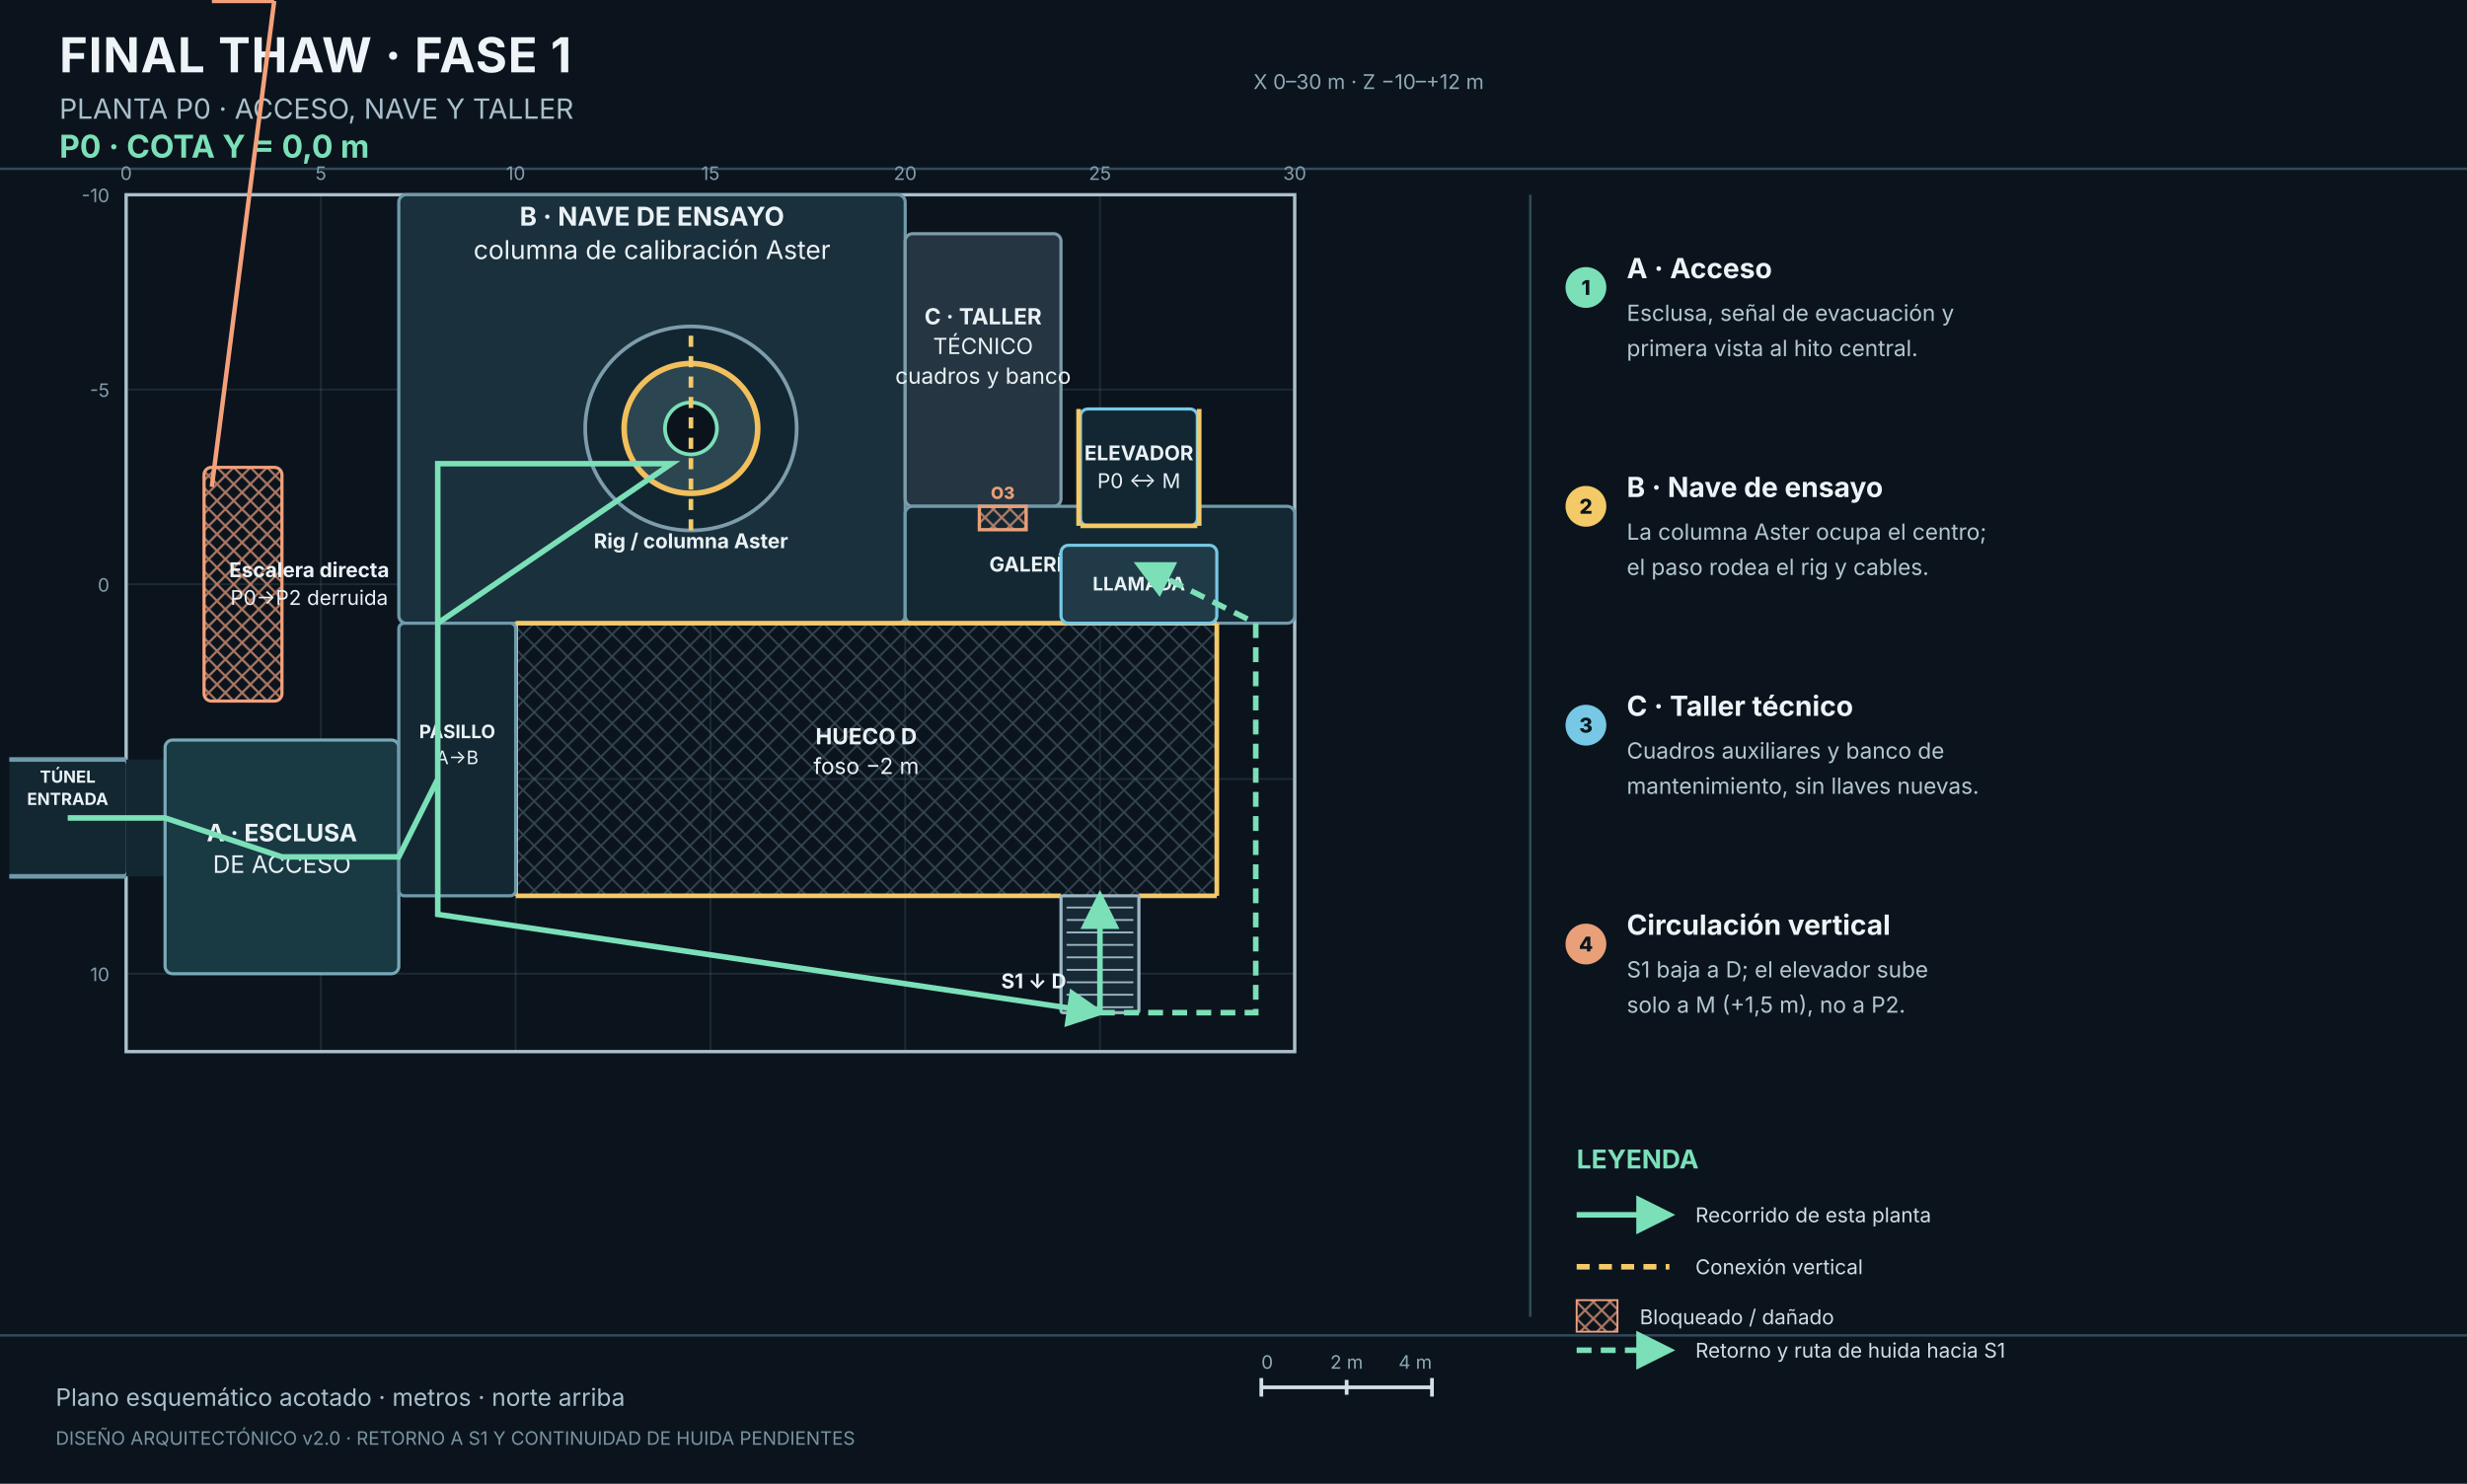
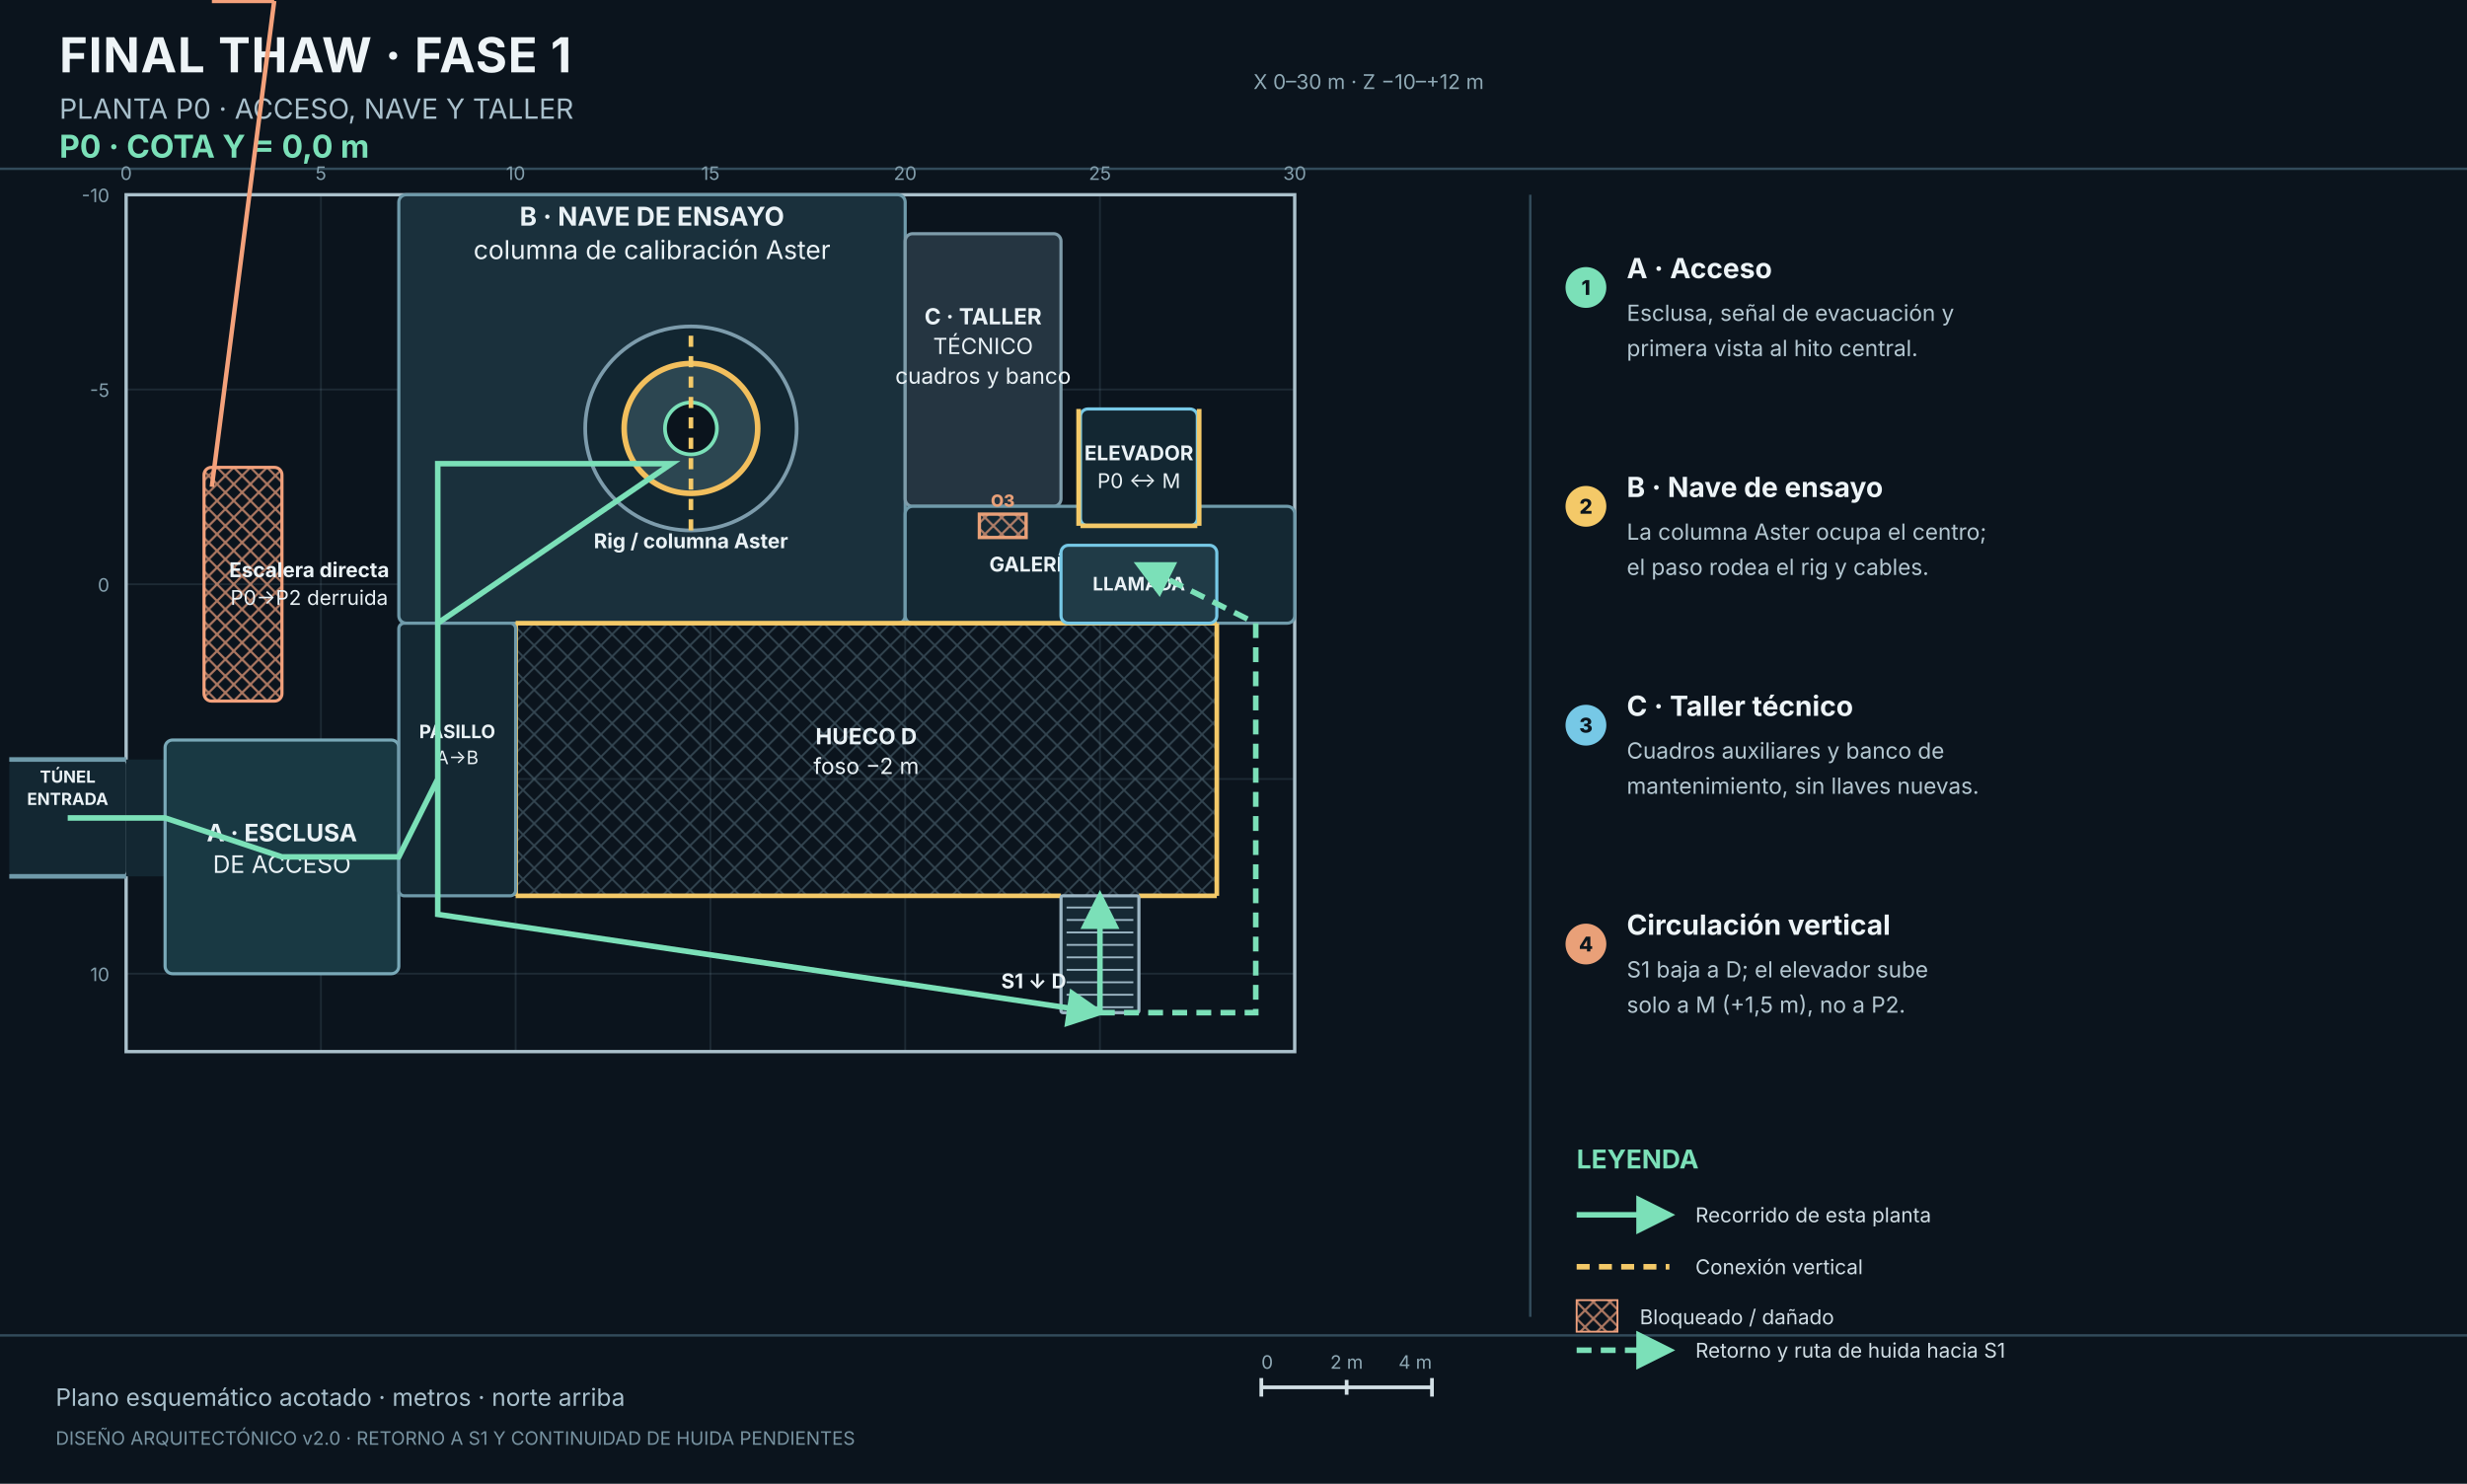
<svg xmlns="http://www.w3.org/2000/svg" viewBox="0 0 1330 800" role="img" aria-label="PLANTA P0 · ACCESO, NAVE Y TALLER">
  <defs>
    <marker id="arrow" viewBox="0 0 10 10" refX="8.5" refY="5" markerWidth="7" markerHeight="7" orient="auto">
      <path d="M0,0 L10,5 L0,10 z" fill="#7be0b8" />
    </marker>
    <marker id="vertical" viewBox="0 0 10 10" refX="8.5" refY="5" markerWidth="7" markerHeight="7" orient="auto">
      <path d="M0,0 L10,5 L0,10 z" fill="#f4c968" />
    </marker>
    <pattern id="blocked" width="9" height="9" patternUnits="userSpaceOnUse">
      <path d="M0,0L9,9M9,0L0,9" stroke="#efa17e" stroke-width="1.2" opacity=".7" />
    </pattern>
    <pattern id="void" width="12" height="12" patternUnits="userSpaceOnUse">
      <path d="M0,0L12,12M12,0L0,12" stroke="#64808e" stroke-width="1" opacity=".45" />
    </pattern>
  </defs>
  <style>text{font-family:Inter,Arial,sans-serif}.title{font-size:26px;font-weight:750;fill:#eef4f7;letter-spacing:.5px}.sub{font-size:15px;fill:#a9c0cc}.level{font-size:17px;font-weight:750;fill:#7be0b8}.room{font-size:13px;fill:#eaf2f6}.small{font-size:11px;fill:#d0dde4}.muted{font-size:11px;fill:#8fa9b5}</style>
  <rect width="1330" height="800" fill="#0b141d" />
  <path d="M0 91H1330M825 105V710M0 720H1330" stroke="#324b5a" stroke-width="1.3" />
  <text x="32" y="39" class="title">FINAL THAW · FASE 1</text>
  <text x="32" y="64" class="sub">PLANTA P0 · ACCESO, NAVE Y TALLER</text>
  <text x="32" y="85" class="level">P0 · COTA Y = 0,0 m</text>
  <text x="800" y="48" text-anchor="end" class="muted">X 0–30 m · Z −10–+12 m</text>
  <line x1="68" y1="105" x2="68" y2="567" stroke="#7895a6" opacity=".17" />
  <text x="68" y="97" font-size="10" text-anchor="middle" fill="#839eac">0</text>
  <line x1="173" y1="105" x2="173" y2="567" stroke="#7895a6" opacity=".17" />
  <text x="173" y="97" font-size="10" text-anchor="middle" fill="#839eac">5</text>
  <line x1="278" y1="105" x2="278" y2="567" stroke="#7895a6" opacity=".17" />
  <text x="278" y="97" font-size="10" text-anchor="middle" fill="#839eac">10</text>
  <line x1="383" y1="105" x2="383" y2="567" stroke="#7895a6" opacity=".17" />
  <text x="383" y="97" font-size="10" text-anchor="middle" fill="#839eac">15</text>
  <line x1="488" y1="105" x2="488" y2="567" stroke="#7895a6" opacity=".17" />
  <text x="488" y="97" font-size="10" text-anchor="middle" fill="#839eac">20</text>
  <line x1="593" y1="105" x2="593" y2="567" stroke="#7895a6" opacity=".17" />
  <text x="593" y="97" font-size="10" text-anchor="middle" fill="#839eac">25</text>
  <line x1="698" y1="105" x2="698" y2="567" stroke="#7895a6" opacity=".17" />
  <text x="698" y="97" font-size="10" text-anchor="middle" fill="#839eac">30</text>
  <line x1="68" y1="105" x2="698" y2="105" stroke="#7895a6" opacity=".17" />
  <text x="59" y="109" font-size="10" text-anchor="end" fill="#839eac">-10</text>
  <line x1="68" y1="210" x2="698" y2="210" stroke="#7895a6" opacity=".17" />
  <text x="59" y="214" font-size="10" text-anchor="end" fill="#839eac">-5</text>
  <line x1="68" y1="315" x2="698" y2="315" stroke="#7895a6" opacity=".17" />
  <text x="59" y="319" font-size="10" text-anchor="end" fill="#839eac">0</text>
  <line x1="68" y1="420" x2="698" y2="420" stroke="#7895a6" opacity=".17" />
  <text x="59" y="424" font-size="10" text-anchor="end" fill="#839eac">5</text>
  <line x1="68" y1="525" x2="698" y2="525" stroke="#7895a6" opacity=".17" />
  <text x="59" y="529" font-size="10" text-anchor="end" fill="#839eac">10</text>
  <rect x="68" y="105" width="630" height="462" fill="none" stroke="#abc1cc" stroke-width="1.8" />
  <rect x="5" y="409.5" width="63" height="63" rx="3" fill="#132732" stroke="none" />
  <line x1="5" y1="409.5" x2="68" y2="409.5" stroke="#6f9aaa" stroke-width="2.5" />
  <line x1="5" y1="472.5" x2="68" y2="472.5" stroke="#6f9aaa" stroke-width="2.5" />
  <text x="36.5" y="422" text-anchor="middle" font-size="9" font-family="Inter,Arial,sans-serif" font-weight="700" fill="#eaf2f6">TÚNEL</text>
  <text x="36.5" y="434" text-anchor="middle" font-size="9" font-family="Inter,Arial,sans-serif" font-weight="700" fill="#eaf2f6">ENTRADA</text>
  <rect x="68" y="409.5" width="21" height="63" fill="#132732" stroke="none" />
  <rect x="89" y="399" width="126" height="126" rx="4" fill="#193943" stroke="#79a9b8" stroke-width="1.7" />
  <text x="152" y="453.633" text-anchor="middle" font-size="13" font-family="Inter,Arial,sans-serif" font-weight="700" fill="#eaf2f6">A · ESCLUSA</text>
  <text x="152" y="470.633" text-anchor="middle" font-size="13" font-family="Inter,Arial,sans-serif" font-weight="400" fill="#eaf2f6">DE ACCESO</text>
  <rect x="215" y="105" width="273" height="231" rx="4" fill="#1a303c" stroke="#6f9aaa" stroke-width="1.7" />
  <text x="351.5" y="121.667" text-anchor="middle" font-size="14" font-family="Inter,Arial,sans-serif" font-weight="700" fill="#eaf2f6">B · NAVE DE ENSAYO</text>
  <text x="351.5" y="139.667" text-anchor="middle" font-size="14" font-family="Inter,Arial,sans-serif" font-weight="400" fill="#eaf2f6">columna de calibración Aster</text>
  <rect x="488" y="126" width="84" height="147" rx="4" fill="#253541" stroke="#7e9caa" stroke-width="1.7" />
  <text x="530" y="174.9" text-anchor="middle" font-size="12" font-family="Inter,Arial,sans-serif" font-weight="700" fill="#eaf2f6">C · TALLER</text>
  <text x="530" y="190.9" text-anchor="middle" font-size="12" font-family="Inter,Arial,sans-serif" font-weight="400" fill="#eaf2f6">TÉCNICO</text>
  <text x="530" y="206.9" text-anchor="middle" font-size="12" font-family="Inter,Arial,sans-serif" font-weight="400" fill="#eaf2f6">cuadros y banco</text>
  <rect x="488" y="273" width="210" height="63" rx="4" fill="#142833" stroke="#6f9aaa" stroke-width="1.7" />
  <text x="593" y="308.167" text-anchor="middle" font-size="11" font-family="Inter,Arial,sans-serif" font-weight="700" fill="#eaf2f6">GALERÍA DE SERVICIO</text>
  <ellipse cx="372.5" cy="231" rx="57" ry="55" fill="#122631" stroke="#7d9cac" stroke-width="2" />
  <ellipse cx="372.5" cy="231" rx="36" ry="35" fill="#2c4651" stroke="#f2bf5d" stroke-width="3" />
  <ellipse cx="372.5" cy="231" rx="14" ry="14" fill="#0b141d" stroke="#7be0b8" stroke-width="2" />
  <text x="372.5" y="295.567" text-anchor="middle" font-size="11" font-family="Inter,Arial,sans-serif" font-weight="700" fill="#eaf2f6">Rig / columna Aster</text>
  <rect x="278" y="336" width="378" height="147" rx="4" fill="url(#void)" stroke="none" />
  <line x1="278" y1="336" x2="656" y2="336" stroke="#f4c968" stroke-width="2.5" />
  <line x1="278" y1="336" x2="278" y2="483" stroke="#f4c968" stroke-width="2.5" />
  <line x1="656" y1="336" x2="656" y2="483" stroke="#f4c968" stroke-width="2.5" />
  <line x1="278" y1="483" x2="572" y2="483" stroke="#f4c968" stroke-width="2.5" />
  <line x1="614" y1="483" x2="656" y2="483" stroke="#f4c968" stroke-width="2.5" />
  <text x="467" y="401.3" text-anchor="middle" font-size="12" font-family="Inter,Arial,sans-serif" font-weight="700" fill="#eaf2f6">HUECO D</text>
  <text x="467" y="417.3" text-anchor="middle" font-size="12" font-family="Inter,Arial,sans-serif" font-weight="400" fill="#eaf2f6">foso −2 m</text>
  <rect x="215" y="336" width="63" height="147" rx="3" fill="#142833" stroke="#6f9aaa" stroke-width="1.7" />
  <text x="246.5" y="398" text-anchor="middle" font-size="10" font-family="Inter,Arial,sans-serif" font-weight="700" fill="#eaf2f6">PASILLO</text>
  <text x="246.5" y="412" text-anchor="middle" font-size="10" font-family="Inter,Arial,sans-serif" font-weight="400" fill="#eaf2f6">A→B</text>
  <rect x="572" y="483" width="42" height="63" rx="1" fill="#162934" stroke="#9db7c5" stroke-width="1.7" />
  <line x1="575" y1="489.3" x2="611" y2="489.3" stroke="#9db7c5" stroke-width="1" />
  <line x1="575" y1="496.02" x2="611" y2="496.02" stroke="#9db7c5" stroke-width="1" />
  <line x1="575" y1="502.74" x2="611" y2="502.74" stroke="#9db7c5" stroke-width="1" />
  <line x1="575" y1="509.46" x2="611" y2="509.46" stroke="#9db7c5" stroke-width="1" />
  <line x1="575" y1="516.18" x2="611" y2="516.18" stroke="#9db7c5" stroke-width="1" />
  <line x1="575" y1="522.9" x2="611" y2="522.9" stroke="#9db7c5" stroke-width="1" />
  <line x1="575" y1="529.62" x2="611" y2="529.62" stroke="#9db7c5" stroke-width="1" />
  <line x1="575" y1="536.34" x2="611" y2="536.34" stroke="#9db7c5" stroke-width="1" />
  <line x1="575" y1="543.06" x2="611" y2="543.06" stroke="#9db7c5" stroke-width="1" />
  <polyline points="593,542.85 593,486.15" fill="none" stroke="#7be0b8" stroke-width="2" marker-end="url(#arrow)" />
  <text x="557.3" y="532.867" text-anchor="middle" font-size="11" font-family="Inter,Arial,sans-serif" font-weight="700" fill="#eaf2f6">S1 ↓ D</text>
  <rect x="582.5" y="220.5" width="63" height="63" rx="4" fill="#132732" stroke="#76c8e6" stroke-width="1.7" />
  <line x1="581.5" y1="220.5" x2="581.5" y2="283.5" stroke="#f4c968" stroke-width="2.5" />
  <line x1="646.5" y1="220.5" x2="646.5" y2="283.5" stroke="#f4c968" stroke-width="2.5" />
  <line x1="582.5" y1="283.5" x2="645.5" y2="283.5" stroke="#f4c968" stroke-width="2.5" />
  <text x="614" y="248.167" text-anchor="middle" font-size="11" font-family="Inter,Arial,sans-serif" font-weight="700" fill="#eaf2f6">ELEVADOR</text>
  <text x="614" y="263.167" text-anchor="middle" font-size="11" font-family="Inter,Arial,sans-serif" font-weight="400" fill="#eaf2f6">P0 ↔ M</text>
  <rect x="572" y="294" width="84" height="42" rx="4" fill="#203b47" stroke="#76c8e6" stroke-width="1.7" />
  <text x="614" y="318.333" text-anchor="middle" font-size="10" font-family="Inter,Arial,sans-serif" font-weight="700" fill="#eaf2f6">LLAMADA</text>
  <rect x="110" y="252" width="42" height="126" rx="4" fill="url(#blocked)" stroke="#f2a17c" stroke-width="1.7" />
  <path d="M114.2 262.5L147.837.5M147.826.5L114.237.5" stroke="#f4a17b" stroke-width="2.4" />
  <text x="166.7" y="311.167" text-anchor="middle" font-size="11" font-family="Inter,Arial,sans-serif" font-weight="700" fill="#eaf2f6">Escalera directa</text>
  <text x="166.7" y="326.167" text-anchor="middle" font-size="11" font-family="Inter,Arial,sans-serif" font-weight="400" fill="#eaf2f6">P0→P2 derruida</text>
-   <rect x="528" y="273" width="25.2" height="12.6" fill="url(#blocked)" stroke="#e9a078" stroke-width="1.8" />
-   <text x="540.6" y="269" text-anchor="middle" font-size="9" font-weight="800" fill="#e9a078">O3</text>
+   <rect x="528" y="277.2" width="25.2" height="12.6" fill="url(#blocked)" stroke="#e9a078" stroke-width="1.8" />
+   <text x="540.6" y="273.2" text-anchor="middle" font-size="9" font-weight="800" fill="#e9a078">O3</text>
  <polyline points="36.5,441 68,441 89,441 152,462 215,462 236,420 236,336 236,250 362,250 236,336 236,420 236,493 593,546" fill="none" stroke="#7be0b8" stroke-width="3" marker-end="url(#arrow)" />
  <path d="M372.5 286 L372.5 176" stroke="#f4c968" stroke-width="2.5" stroke-dasharray="6 5" />
  <circle cx="855" cy="155" r="11" fill="#7be0b8" />
  <text x="855" y="159" font-size="11" text-anchor="middle" font-weight="800" fill="#0b151d">1</text>
  <text x="877" y="150" font-size="15" font-weight="700" fill="#edf4f7">A · Acceso</text>
  <text x="877" y="173" font-size="12" fill="#b4c7d1">Esclusa, señal de evacuación y</text>
  <text x="877" y="192" font-size="12" fill="#b4c7d1">primera vista al hito central.</text>
  <circle cx="855" cy="273" r="11" fill="#f4c968" />
  <text x="855" y="277" font-size="11" text-anchor="middle" font-weight="800" fill="#0b151d">2</text>
  <text x="877" y="268" font-size="15" font-weight="700" fill="#edf4f7">B · Nave de ensayo</text>
  <text x="877" y="291" font-size="12" fill="#b4c7d1">La columna Aster ocupa el centro;</text>
  <text x="877" y="310" font-size="12" fill="#b4c7d1">el paso rodea el rig y cables.</text>
  <circle cx="855" cy="391" r="11" fill="#76c8e6" />
  <text x="855" y="395" font-size="11" text-anchor="middle" font-weight="800" fill="#0b151d">3</text>
  <text x="877" y="386" font-size="15" font-weight="700" fill="#edf4f7">C · Taller técnico</text>
  <text x="877" y="409" font-size="12" fill="#b4c7d1">Cuadros auxiliares y banco de</text>
  <text x="877" y="428" font-size="12" fill="#b4c7d1">mantenimiento, sin llaves nuevas.</text>
  <circle cx="855" cy="509" r="11" fill="#e9a078" />
  <text x="855" y="513" font-size="11" text-anchor="middle" font-weight="800" fill="#0b151d">4</text>
  <text x="877" y="504" font-size="15" font-weight="700" fill="#edf4f7">Circulación vertical</text>
  <text x="877" y="527" font-size="12" fill="#b4c7d1">S1 baja a D; el elevador sube</text>
  <text x="877" y="546" font-size="12" fill="#b4c7d1">solo a M (+1,5 m), no a P2.</text>
  <g transform="translate(850 630)">
    <text x="0" y="0" font-size="14" font-weight="750" fill="#7be0b8">LEYENDA</text>
    <line x1="0" y1="25" x2="50" y2="25" stroke="#7be0b8" stroke-width="3" marker-end="url(#arrow)" />
    <text x="64" y="29" class="small">Recorrido de esta planta</text>
    <line x1="0" y1="53" x2="50" y2="53" stroke="#f4c968" stroke-width="3" stroke-dasharray="7 5" />
    <text x="64" y="57" class="small">Conexión vertical</text>
    <rect x="0" y="71" width="22" height="17" fill="url(#blocked)" stroke="#efa17e" />
    <text x="34" y="84" class="small">Bloqueado / dañado</text>
    <line x1="0" y1="98" x2="50" y2="98" stroke="#7be0b8" stroke-width="3" stroke-dasharray="8 5" marker-end="url(#arrow)" />
    <text x="64" y="102" class="small">Retorno y ruta de huida hacia S1</text>
  </g>
  <text x="30" y="758" font-size="13" fill="#a9c0cc">Plano esquemático acotado · metros · norte arriba</text>
  <text x="30" y="779" font-size="10" fill="#7893a1">DISEÑO ARQUITECTÓNICO v2.0 · RETORNO A S1 Y CONTINUIDAD DE HUIDA PENDIENTES</text>
  <path d="M680 748H772M680 743V753M726 744V752M772 743V753" stroke="#d3e0e6" stroke-width="2" />
  <text x="680" y="738" font-size="10" fill="#8fa9b5">0</text>
  <text x="726" y="738" font-size="10" text-anchor="middle" fill="#8fa9b5">2 m</text>
  <text x="772" y="738" font-size="10" text-anchor="end" fill="#8fa9b5">4 m</text>
  <polyline points="593,546 593,483" fill="none" stroke="#7be0b8" stroke-width="3" marker-end="url(#arrow)" />
  <polyline points="593,546 677,546 677,420 677,336 635,315 614,304.5" fill="none" stroke="#7be0b8" stroke-width="3" stroke-dasharray="8 5" marker-end="url(#arrow)" />
</svg>
